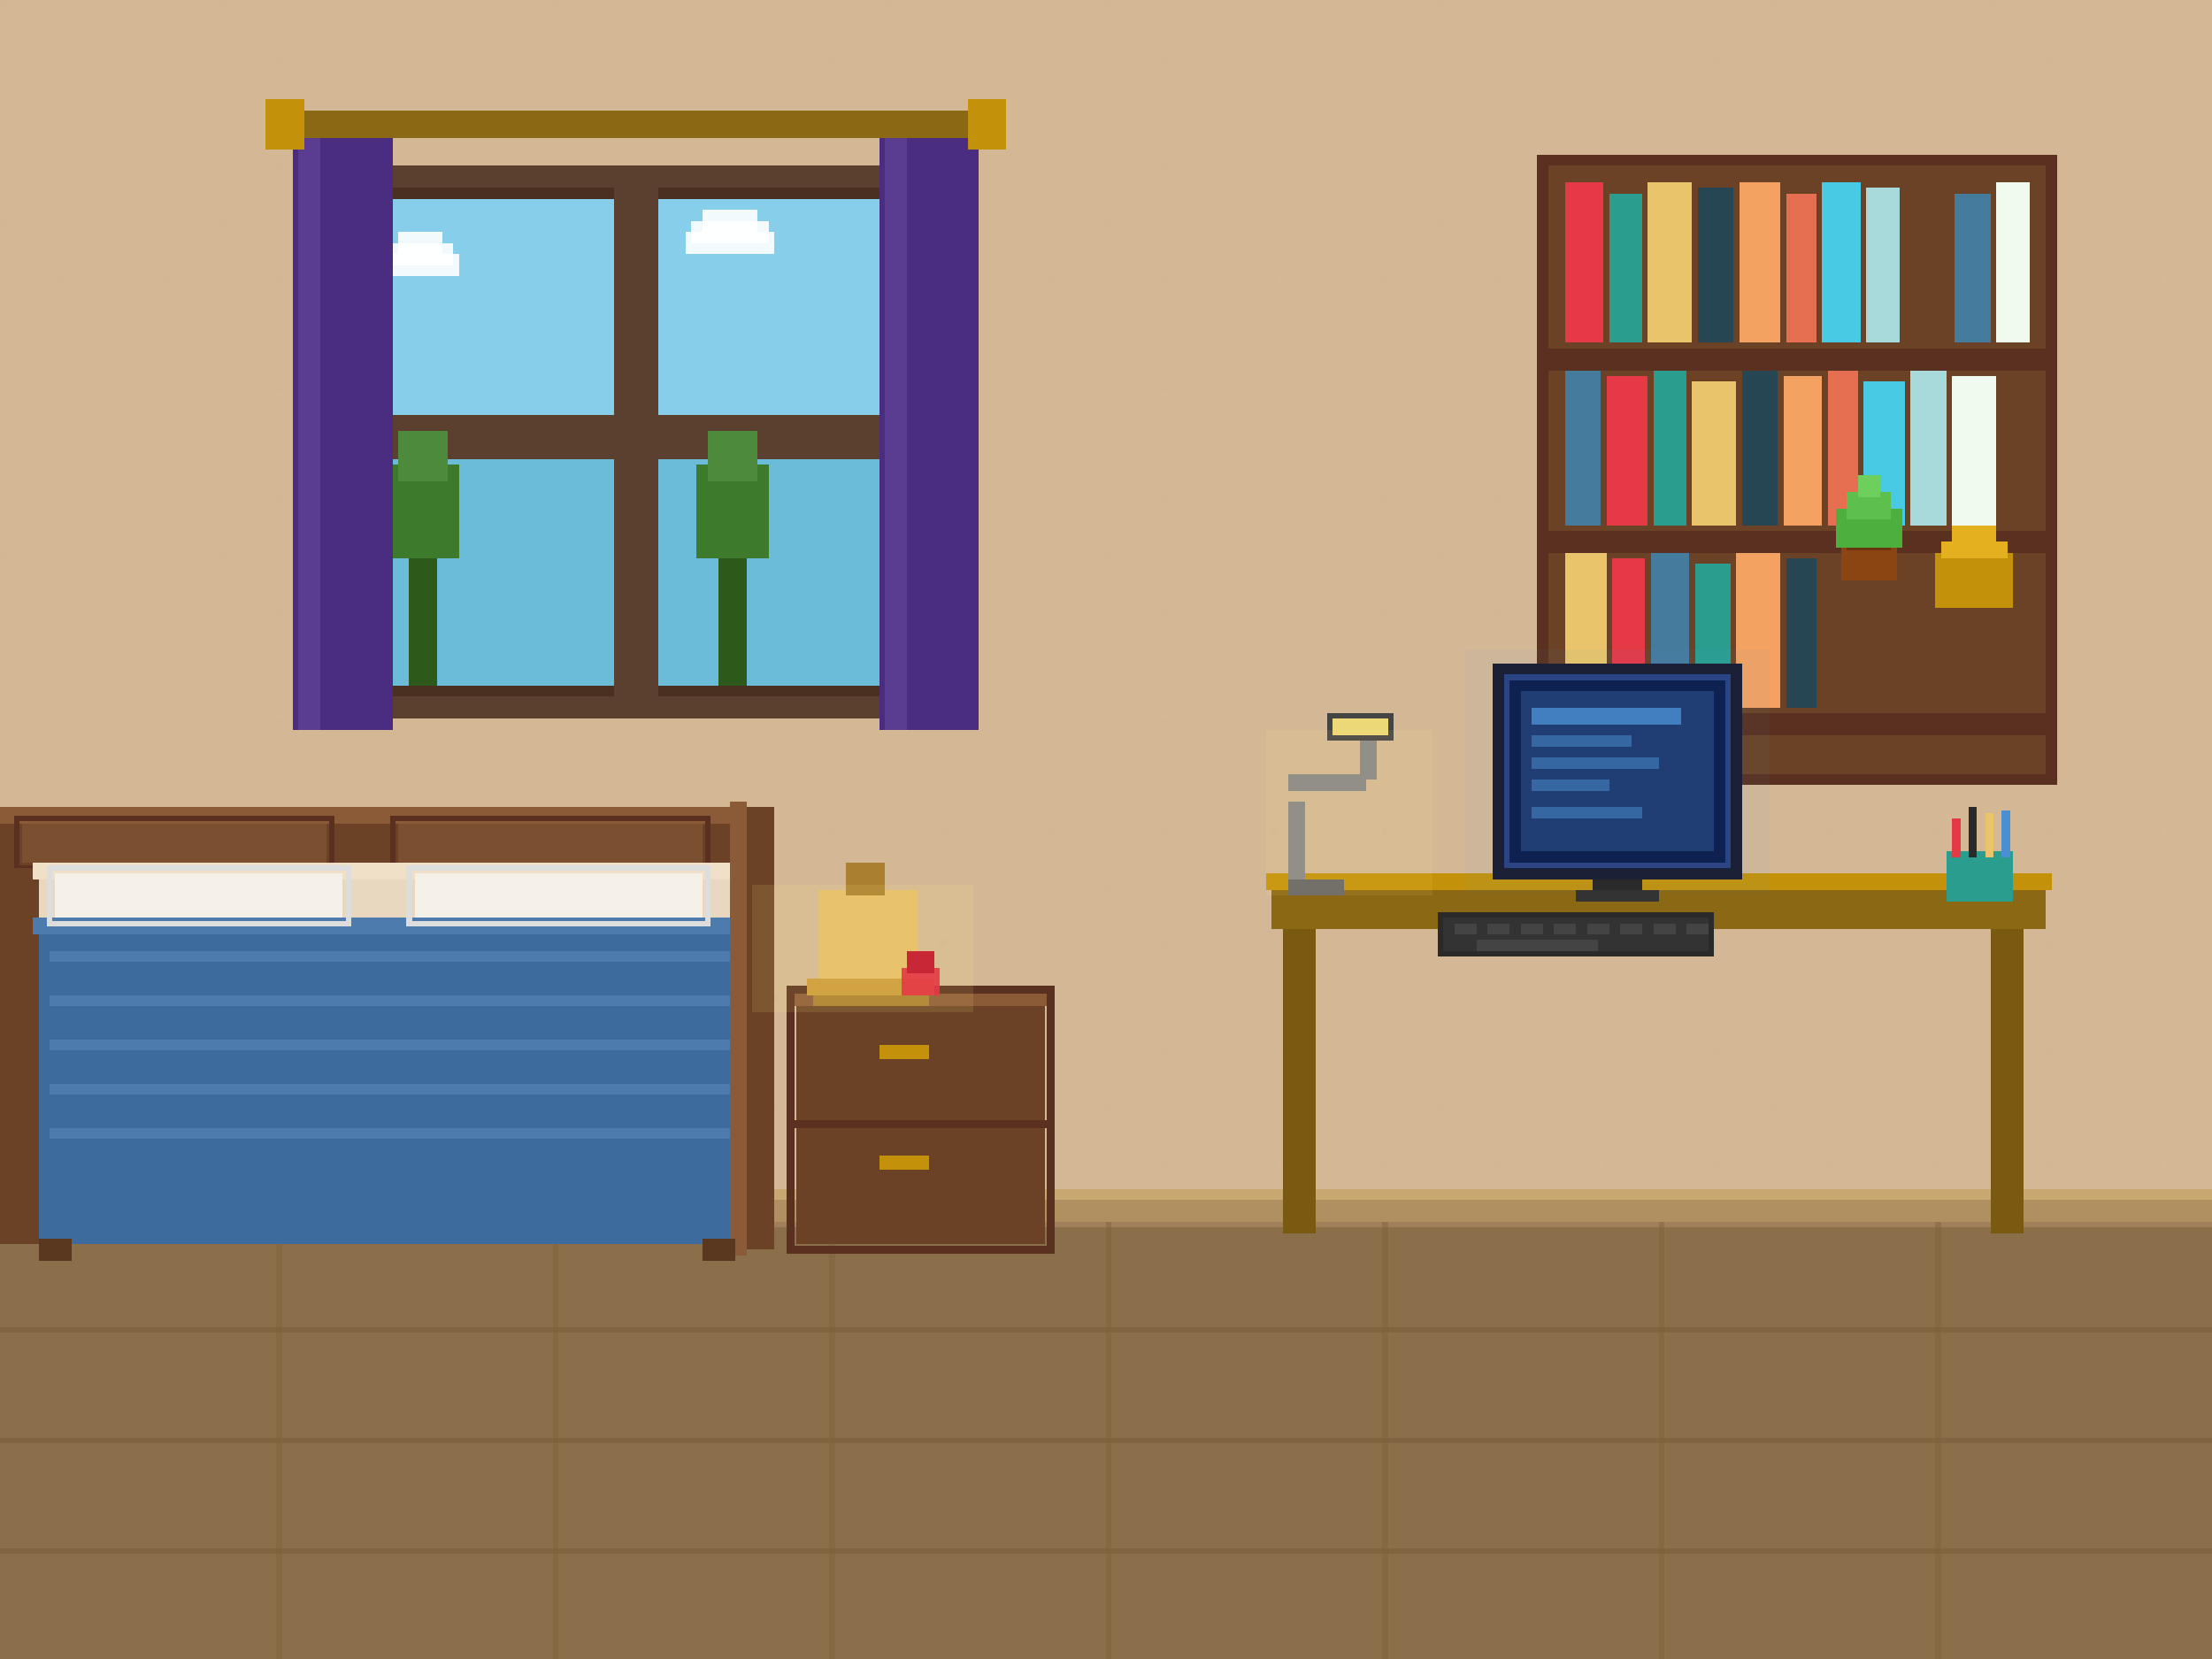
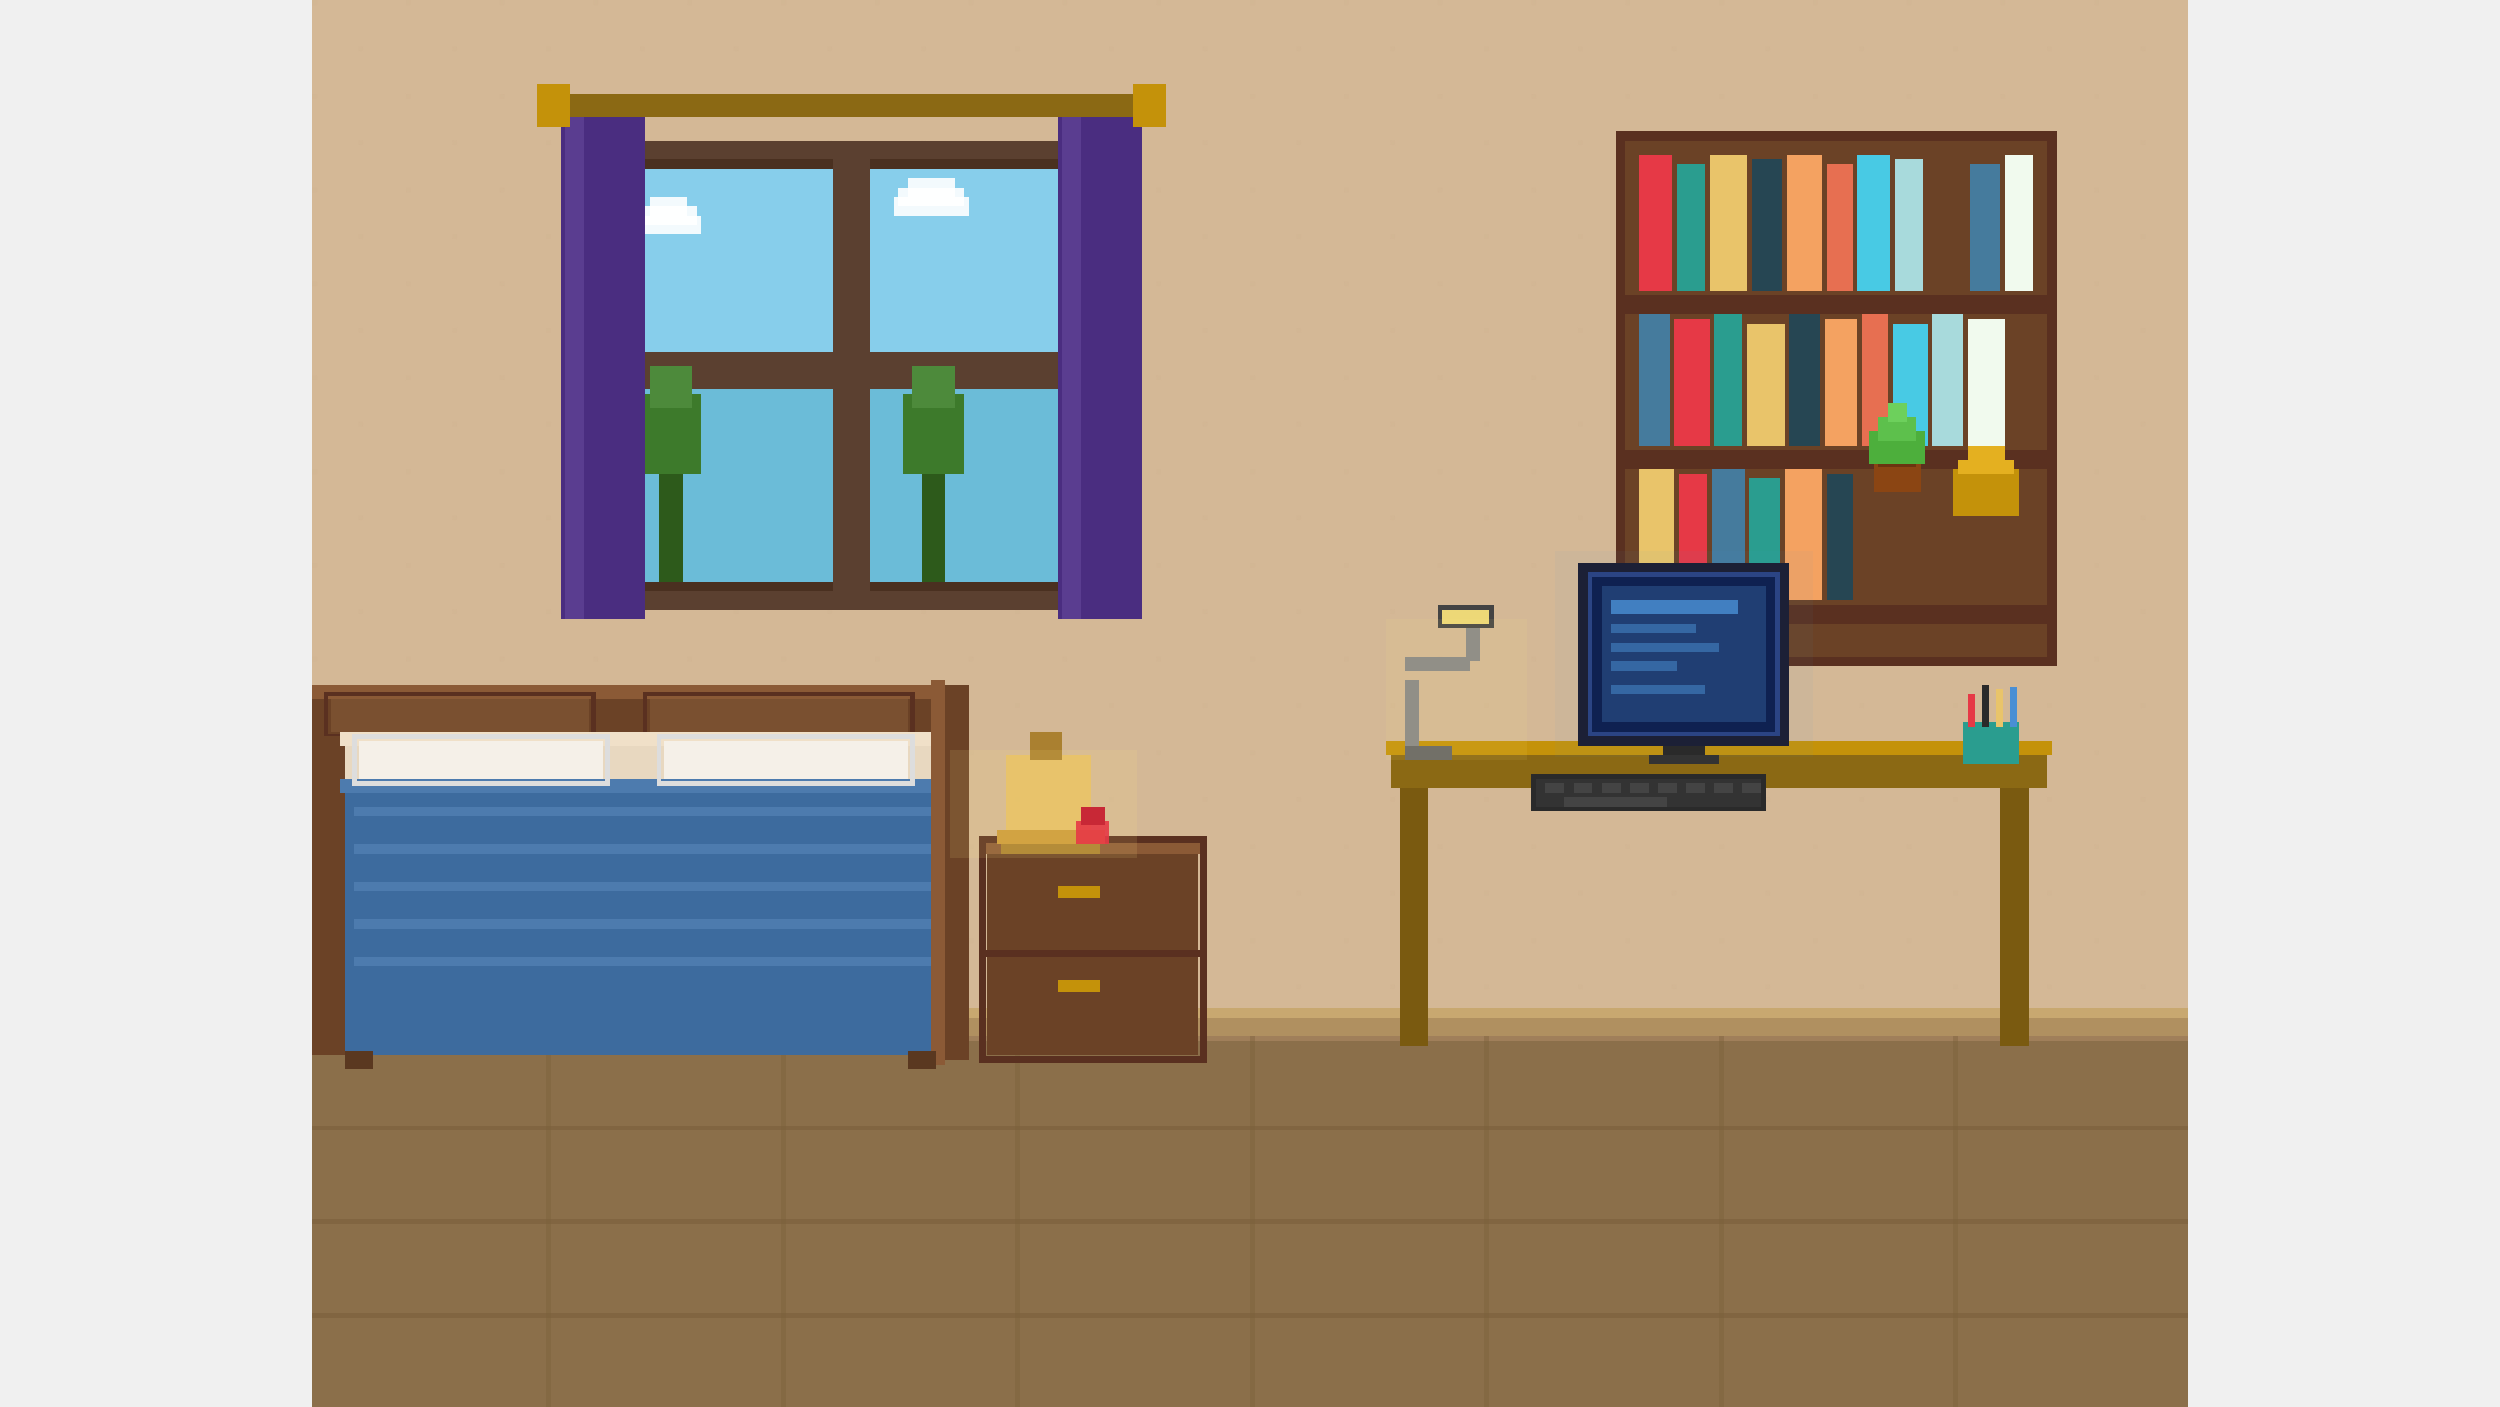
- <svg xmlns="http://www.w3.org/2000/svg" viewBox="0 0 800 600" shape-rendering="crispEdges">
+ <svg xmlns="http://www.w3.org/2000/svg" viewBox="0 0 800 600" shape-rendering="crispEdges" width="1672" height="941">
  <rect width="800" height="600" fill="#D4B896" />
  <rect x="0" y="0" width="800" height="600" fill="url(#wallTex)" opacity="0.2" />
  <rect y="440" width="800" height="160" fill="#8B6F4A" />
  <rect y="440" width="800" height="4" fill="#A07F5A" />
  <rect y="480" width="800" height="2" fill="#7A5F3A" opacity="0.6" />
  <rect y="520" width="800" height="2" fill="#7A5F3A" opacity="0.6" />
  <rect y="560" width="800" height="2" fill="#7A5F3A" opacity="0.6" />
  <rect x="100" y="440" width="2" height="160" fill="#7A5F3A" opacity="0.4" />
  <rect x="200" y="440" width="2" height="160" fill="#7A5F3A" opacity="0.4" />
  <rect x="300" y="440" width="2" height="160" fill="#7A5F3A" opacity="0.4" />
  <rect x="400" y="440" width="2" height="160" fill="#7A5F3A" opacity="0.4" />
  <rect x="500" y="440" width="2" height="160" fill="#7A5F3A" opacity="0.4" />
  <rect x="600" y="440" width="2" height="160" fill="#7A5F3A" opacity="0.4" />
  <rect x="700" y="440" width="2" height="160" fill="#7A5F3A" opacity="0.4" />
  <rect y="432" width="800" height="10" fill="#B09060" />
  <rect y="430" width="800" height="4" fill="#C8A870" />
  <rect x="120" y="60" width="220" height="200" fill="#5B4030" />
  <rect x="128" y="68" width="204" height="184" fill="#4A3020" />
  <rect id="room-sky-tl" x="132" y="72" width="94" height="84" fill="#87CEEB" />
  <rect id="room-sky-tr" x="234" y="72" width="94" height="84" fill="#87CEEB" />
  <rect id="room-sky-bl" x="132" y="162" width="94" height="86" fill="#6BBCD8" />
  <rect id="room-sky-br" x="234" y="162" width="94" height="86" fill="#6BBCD8" />
  <rect x="222" y="68" width="16" height="184" fill="#5B4030" />
  <rect x="128" y="150" width="204" height="16" fill="#5B4030" />
  <g id="room-clouds">
    <rect x="140" y="88" width="24" height="8" fill="white" opacity="0.9" />
    <rect x="138" y="92" width="28" height="8" fill="white" opacity="0.9" />
    <rect x="144" y="84" width="16" height="8" fill="white" opacity="0.9" />
    <rect x="250" y="80" width="28" height="8" fill="white" opacity="0.9" />
    <rect x="248" y="84" width="32" height="8" fill="white" opacity="0.9" />
    <rect x="254" y="76" width="20" height="8" fill="white" opacity="0.9" />
  </g>
  <g id="room-trees">
    <rect x="148" y="196" width="10" height="52" fill="#2D5A1B" />
    <rect x="140" y="168" width="26" height="34" fill="#3D7A2B" />
    <rect x="144" y="156" width="18" height="18" fill="#4D8A3B" />
    <rect x="260" y="196" width="10" height="52" fill="#2D5A1B" />
    <rect x="252" y="168" width="26" height="34" fill="#3D7A2B" />
    <rect x="256" y="156" width="18" height="18" fill="#4D8A3B" />
  </g>
  <g id="room-rain" opacity="0" clip-path="url(#window-clip)">
    <rect x="135" y="72" width="2" height="14" fill="#88AACC" />
    <rect x="148" y="72" width="2" height="14" fill="#88AACC" />
    <rect x="162" y="72" width="2" height="14" fill="#88AACC" />
    <rect x="176" y="72" width="2" height="14" fill="#88AACC" />
    <rect x="190" y="72" width="2" height="14" fill="#88AACC" />
    <rect x="204" y="72" width="2" height="14" fill="#88AACC" />
    <rect x="218" y="72" width="2" height="14" fill="#88AACC" />
    <rect x="232" y="72" width="2" height="14" fill="#88AACC" />
    <rect x="246" y="72" width="2" height="14" fill="#88AACC" />
    <rect x="260" y="72" width="2" height="14" fill="#88AACC" />
    <rect x="274" y="72" width="2" height="14" fill="#88AACC" />
    <rect x="288" y="72" width="2" height="14" fill="#88AACC" />
    <rect x="302" y="72" width="2" height="14" fill="#88AACC" />
    <rect x="316" y="72" width="2" height="14" fill="#88AACC" />
  </g>
  <g id="room-stars" opacity="0">
    <rect x="140" y="80" width="2" height="2" fill="white" />
    <rect x="160" y="92" width="2" height="2" fill="white" />
    <rect x="180" y="76" width="2" height="2" fill="white" />
    <rect x="200" y="88" width="2" height="2" fill="white" />
    <rect x="145" y="180" width="2" height="2" fill="white" />
    <rect x="165" y="192" width="2" height="2" fill="white" />
    <rect x="185" y="178" width="2" height="2" fill="white" />
    <rect x="250" y="82" width="2" height="2" fill="white" />
    <rect x="270" y="94" width="2" height="2" fill="white" />
    <rect x="290" y="78" width="2" height="2" fill="white" />
    <rect x="310" y="90" width="2" height="2" fill="white" />
    <rect x="255" y="182" width="2" height="2" fill="white" />
    <rect x="275" y="170" width="2" height="2" fill="white" />
    <rect x="295" y="184" width="2" height="2" fill="white" />
    <rect id="room-moon" x="280" y="84" width="12" height="12" fill="#FFFACD" opacity="0" />
    <rect x="284" y="82" width="8" height="16" fill="#FFFACD" opacity="0" />
  </g>
  <rect x="106" y="46" width="36" height="218" fill="#4A2D80" />
  <rect x="318" y="46" width="36" height="218" fill="#4A2D80" />
  <rect x="108" y="46" width="8" height="218" fill="#6A4DA0" opacity="0.5" />
  <rect x="320" y="46" width="8" height="218" fill="#6A4DA0" opacity="0.5" />
  <rect x="100" y="40" width="260" height="10" fill="#8B6914" />
  <rect x="96" y="36" width="14" height="18" fill="#C4920A" />
  <rect x="350" y="36" width="14" height="18" fill="#C4920A" />
  <rect x="0" y="294" width="270" height="22" fill="#6B4226" />
  <rect x="0" y="292" width="270" height="6" fill="#8B5A36" />
  <rect x="8" y="298" width="110" height="14" fill="#7A5030" />
  <rect x="6" y="296" width="114" height="18" fill="none" stroke="#5A3020" stroke-width="2" />
  <rect x="144" y="298" width="110" height="14" fill="#7A5030" />
  <rect x="142" y="296" width="114" height="18" fill="none" stroke="#5A3020" stroke-width="2" />
  <rect x="0" y="314" width="16" height="136" fill="#6B4226" />
  <rect x="14" y="314" width="256" height="136" fill="#E8D8C0" />
  <rect x="12" y="312" width="260" height="6" fill="#F0E0C8" />
  <rect x="14" y="334" width="256" height="116" fill="#3D6B9E" />
  <rect x="12" y="332" width="260" height="6" fill="#4D7BAE" />
  <rect x="18" y="344" width="248" height="4" fill="#5D8BBE" opacity="0.5" />
  <rect x="18" y="360" width="248" height="4" fill="#5D8BBE" opacity="0.5" />
  <rect x="18" y="376" width="248" height="4" fill="#5D8BBE" opacity="0.5" />
  <rect x="18" y="392" width="248" height="4" fill="#5D8BBE" opacity="0.5" />
  <rect x="18" y="408" width="248" height="4" fill="#5D8BBE" opacity="0.5" />
  <rect x="20" y="316" width="104" height="16" fill="#F5F0E8" />
  <rect x="18" y="314" width="108" height="20" fill="none" stroke="#DDD" stroke-width="2" />
  <rect x="150" y="316" width="104" height="16" fill="#F5F0E8" />
  <rect x="148" y="314" width="108" height="20" fill="none" stroke="#DDD" stroke-width="2" />
  <rect x="266" y="292" width="14" height="160" fill="#6B4226" />
  <rect x="264" y="290" width="6" height="164" fill="#8B5A36" />
  <rect x="14" y="448" width="12" height="8" fill="#5A3820" />
  <rect x="254" y="448" width="12" height="8" fill="#5A3820" />
  <rect x="288" y="360" width="90" height="90" fill="#6B4226" />
  <rect x="286" y="358" width="94" height="6" fill="#8B5A36" />
  <rect x="286" y="358" width="94" height="94" fill="none" stroke="#5A3020" stroke-width="3" />
  <rect x="286" y="405" width="94" height="3" fill="#5A3020" />
  <rect x="318" y="378" width="18" height="5" fill="#C4920A" />
  <rect x="318" y="418" width="18" height="5" fill="#C4920A" />
  <rect x="296" y="322" width="36" height="38" fill="#E8C060" opacity="0.85" />
  <rect x="306" y="312" width="14" height="12" fill="#AA8030" />
  <rect x="294" y="358" width="42" height="6" fill="#AA8030" />
  <rect x="292" y="354" width="46" height="6" fill="#CC9A3A" />
  <rect id="room-lamp-glow" x="272" y="320" width="80" height="46" fill="#FFE87C" opacity="0.12" />
  <rect x="326" y="350" width="14" height="10" fill="#E63946" opacity="0.9" />
  <rect x="328" y="344" width="10" height="8" fill="#C82836" />
  <rect x="560" y="60" width="180" height="220" fill="#6B4226" />
  <rect x="558" y="58" width="184" height="224" fill="none" stroke="#5A3020" stroke-width="4" />
  <rect x="558" y="126" width="184" height="8" fill="#5A3020" />
  <rect x="558" y="192" width="184" height="8" fill="#5A3020" />
  <rect x="558" y="258" width="184" height="8" fill="#5A3020" />
  <rect x="566" y="66" width="14" height="58" fill="#E63946" />
  <rect x="582" y="70" width="12" height="54" fill="#2A9D8F" />
  <rect x="596" y="66" width="16" height="58" fill="#E9C46A" />
  <rect x="614" y="68" width="13" height="56" fill="#264653" />
  <rect x="629" y="66" width="15" height="58" fill="#F4A261" />
  <rect x="646" y="70" width="11" height="54" fill="#E76F51" />
  <rect x="659" y="66" width="14" height="58" fill="#48CAE4" />
  <rect x="675" y="68" width="12" height="56" fill="#A8DADC" />
  <rect x="689" y="66" width="16" height="58" fill="#6B4226" />
  <rect x="707" y="70" width="13" height="54" fill="#457B9D" />
  <rect x="722" y="66" width="12" height="58" fill="#F1FAEE" />
  <rect x="566" y="134" width="13" height="56" fill="#457B9D" />
  <rect x="581" y="136" width="15" height="54" fill="#E63946" />
  <rect x="598" y="134" width="12" height="56" fill="#2A9D8F" />
  <rect x="612" y="138" width="16" height="52" fill="#E9C46A" />
  <rect x="630" y="134" width="13" height="56" fill="#264653" />
  <rect x="645" y="136" width="14" height="54" fill="#F4A261" />
  <rect x="661" y="134" width="11" height="56" fill="#E76F51" />
  <rect x="674" y="138" width="15" height="52" fill="#48CAE4" />
  <rect x="691" y="134" width="13" height="56" fill="#A8DADC" />
  <rect x="706" y="136" width="16" height="54" fill="#F1FAEE" />
  <rect x="724" y="134" width="12" height="56" fill="#6B4226" />
  <rect x="566" y="200" width="15" height="56" fill="#E9C46A" />
  <rect x="583" y="202" width="12" height="54" fill="#E63946" />
  <rect x="597" y="200" width="14" height="56" fill="#457B9D" />
  <rect x="613" y="204" width="13" height="52" fill="#2A9D8F" />
  <rect x="628" y="200" width="16" height="56" fill="#F4A261" />
  <rect x="646" y="202" width="11" height="54" fill="#264653" />
  <rect x="666" y="196" width="20" height="14" fill="#8B4513" />
  <rect x="668" y="193" width="16" height="6" fill="#6B3410" />
  <rect x="664" y="184" width="24" height="14" fill="#4DAF3C" />
  <rect x="668" y="178" width="16" height="10" fill="#5DC04C" />
  <rect x="672" y="172" width="8" height="8" fill="#6DD05C" />
  <rect x="700" y="200" width="28" height="20" fill="#C4920A" />
  <rect x="702" y="196" width="24" height="6" fill="#E4B020" />
  <rect x="706" y="190" width="16" height="8" fill="#E4B020" />
  <rect x="460" y="320" width="280" height="16" fill="#8B6914" />
  <rect x="458" y="316" width="284" height="6" fill="#C4920A" />
  <rect x="464" y="336" width="12" height="110" fill="#7A5A10" />
  <rect x="720" y="336" width="12" height="110" fill="#7A5A10" />
  <rect x="540" y="240" width="90" height="78" fill="#1A1A2E" />
  <rect x="544" y="244" width="82" height="70" fill="#2A4080" />
  <rect x="546" y="246" width="78" height="66" fill="#0D1B4B" />
  <rect x="550" y="250" width="70" height="58" fill="#1E3A6E" />
  <rect x="554" y="256" width="54" height="6" fill="#4A8FD4" opacity="0.8" />
  <rect x="554" y="266" width="36" height="4" fill="#4A8FD4" opacity="0.5" />
  <rect x="554" y="274" width="46" height="4" fill="#4A8FD4" opacity="0.5" />
  <rect x="554" y="282" width="28" height="4" fill="#4A8FD4" opacity="0.5" />
  <rect x="554" y="292" width="40" height="4" fill="#4A8FD4" opacity="0.5" />
  <rect id="room-screen-glow" x="530" y="235" width="110" height="88" fill="#4A8FD4" opacity="0.05" />
  <rect x="576" y="318" width="18" height="6" fill="#2A2A2A" />
  <rect x="570" y="322" width="30" height="4" fill="#333" />
  <rect x="520" y="330" width="100" height="16" fill="#2A2A2A" />
  <rect x="522" y="332" width="96" height="12" fill="#333" />
  <rect x="526" y="334" width="8" height="4" fill="#444" />
  <rect x="538" y="334" width="8" height="4" fill="#444" />
  <rect x="550" y="334" width="8" height="4" fill="#444" />
  <rect x="562" y="334" width="8" height="4" fill="#444" />
  <rect x="574" y="334" width="8" height="4" fill="#444" />
  <rect x="586" y="334" width="8" height="4" fill="#444" />
  <rect x="598" y="334" width="8" height="4" fill="#444" />
  <rect x="610" y="334" width="8" height="4" fill="#444" />
  <rect x="534" y="340" width="44" height="4" fill="#444" />
  <rect x="466" y="290" width="6" height="30" fill="#888" />
  <rect x="466" y="280" width="28" height="6" fill="#888" />
  <rect x="492" y="264" width="6" height="18" fill="#888" />
  <rect x="480" y="258" width="24" height="10" fill="#444" />
  <rect x="482" y="260" width="20" height="6" fill="#FFE87C" opacity="0.9" />
  <rect x="466" y="318" width="20" height="6" fill="#666" />
  <rect id="room-desklamp-glow" x="458" y="264" width="60" height="60" fill="#FFE87C" opacity="0.08" />
  <rect x="704" y="308" width="24" height="18" fill="#2A9D8F" />
  <rect x="706" y="296" width="3" height="14" fill="#E63946" />
  <rect x="712" y="292" width="3" height="18" fill="#2A2A2A" />
  <rect x="718" y="294" width="3" height="16" fill="#E9C46A" />
  <rect x="724" y="293" width="3" height="17" fill="#4A8FD4" />
  <defs>
    <pattern id="wallTex" x="0" y="0" width="40" height="40" patternUnits="userSpaceOnUse">
      <rect width="40" height="40" fill="none" />
      <rect x="0" y="0" width="2" height="2" fill="#C0A080" opacity="0.4" />
      <rect x="20" y="20" width="2" height="2" fill="#C0A080" opacity="0.4" />
    </pattern>
    <clipPath id="window-clip">
      <rect x="132" y="72" width="196" height="176" />
    </clipPath>
  </defs>
</svg>
